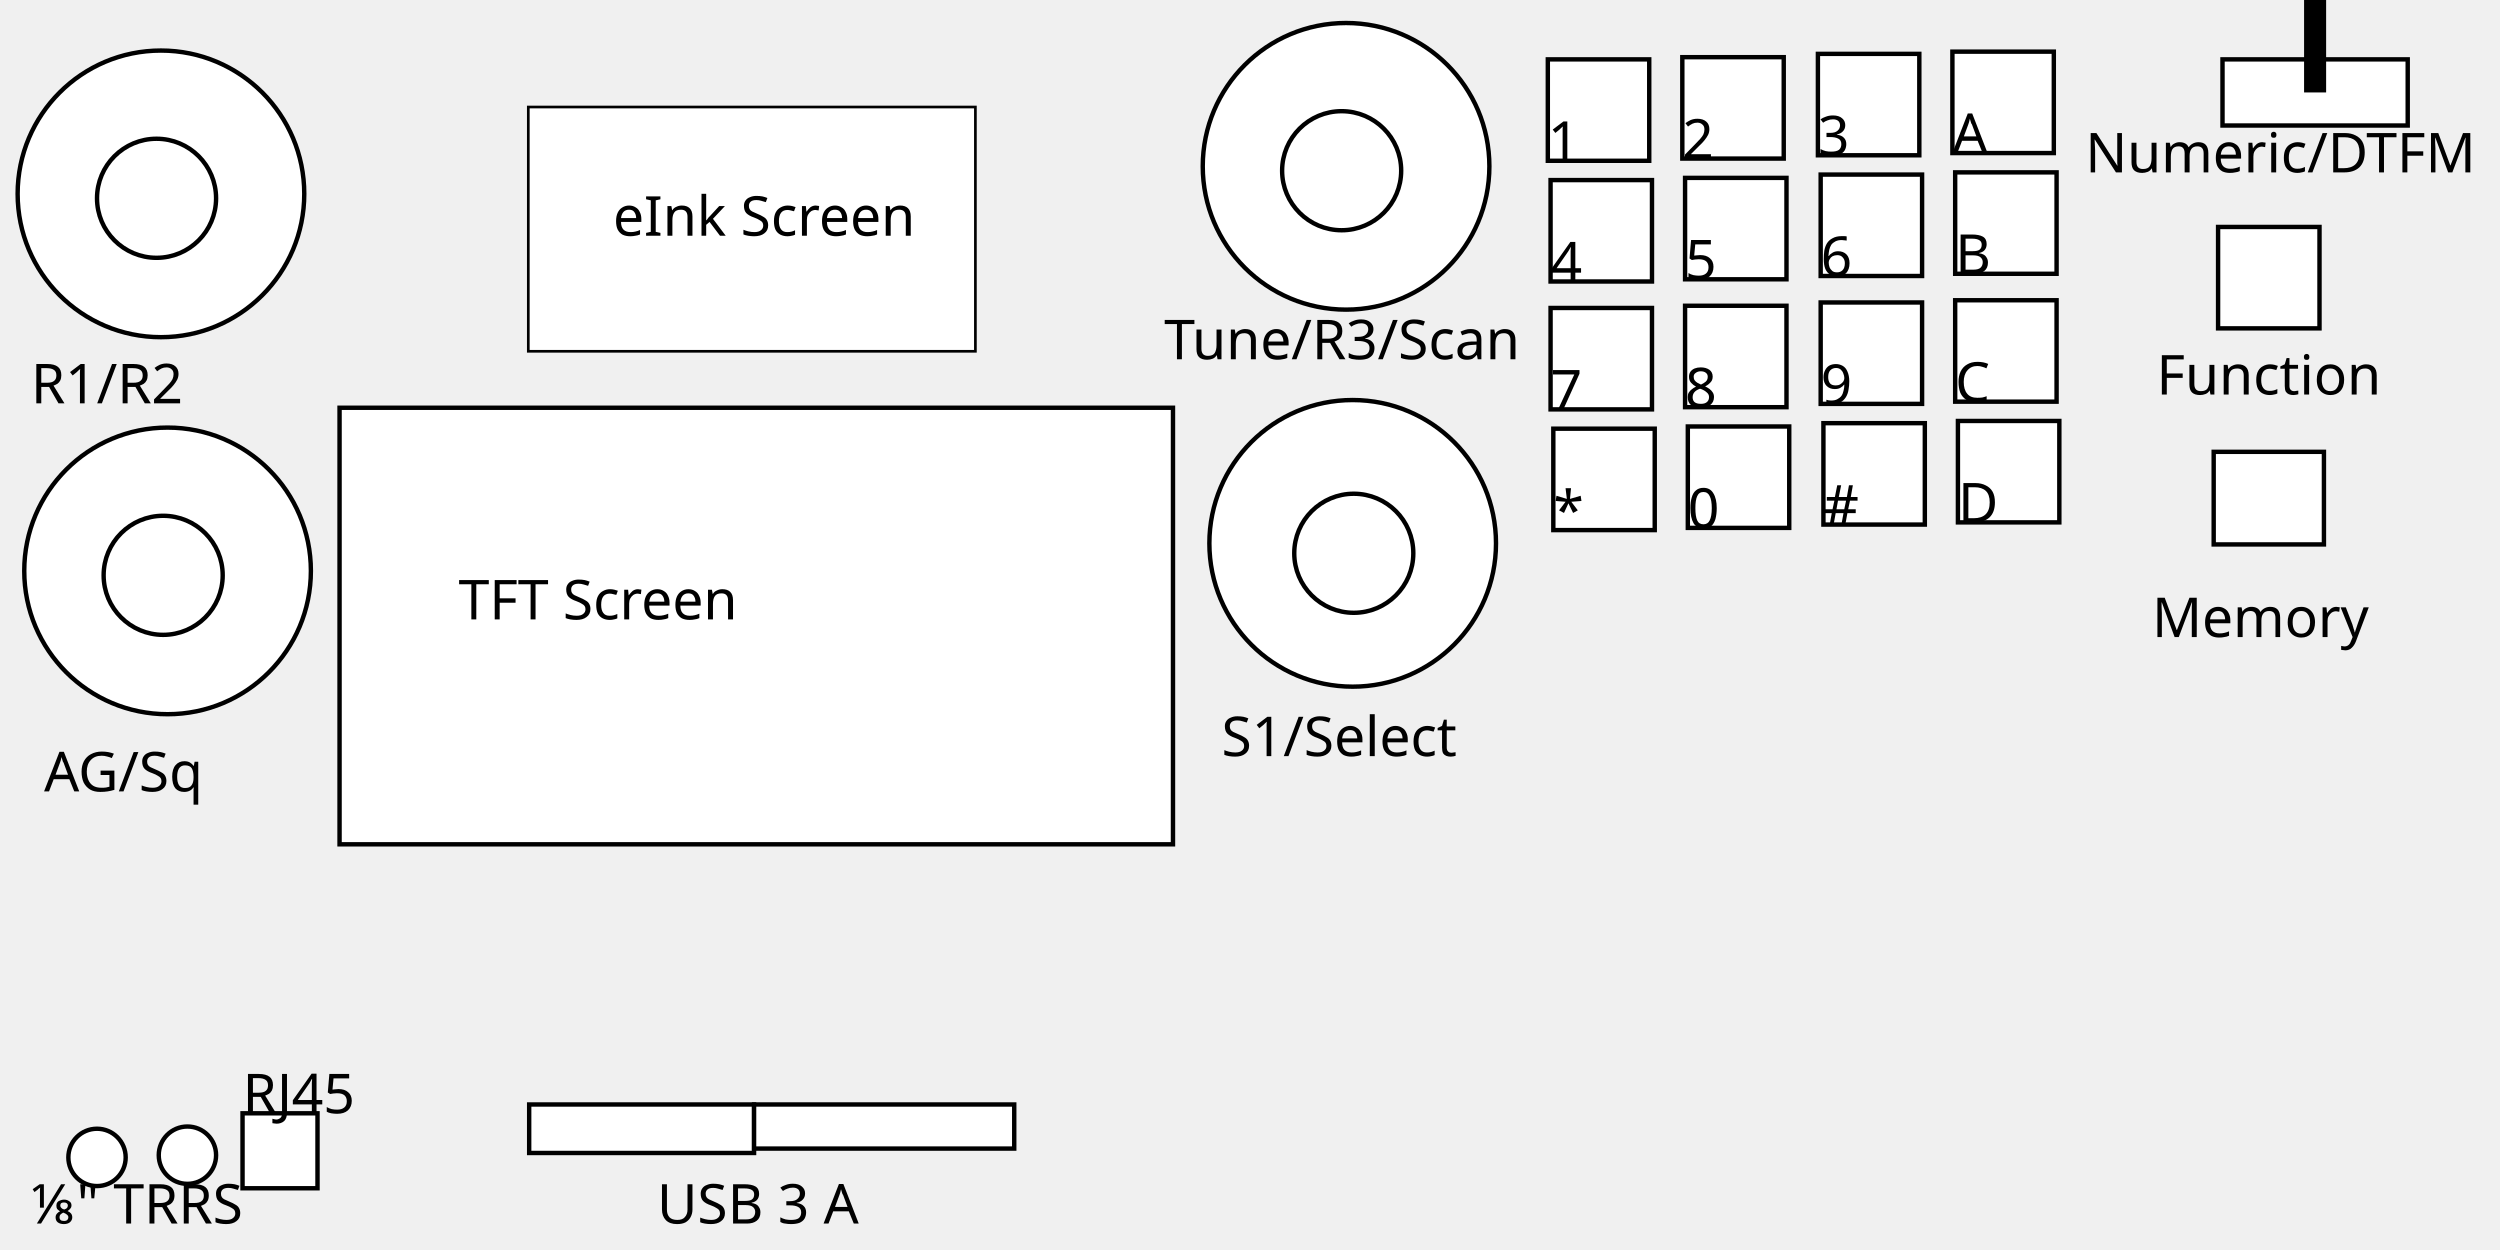
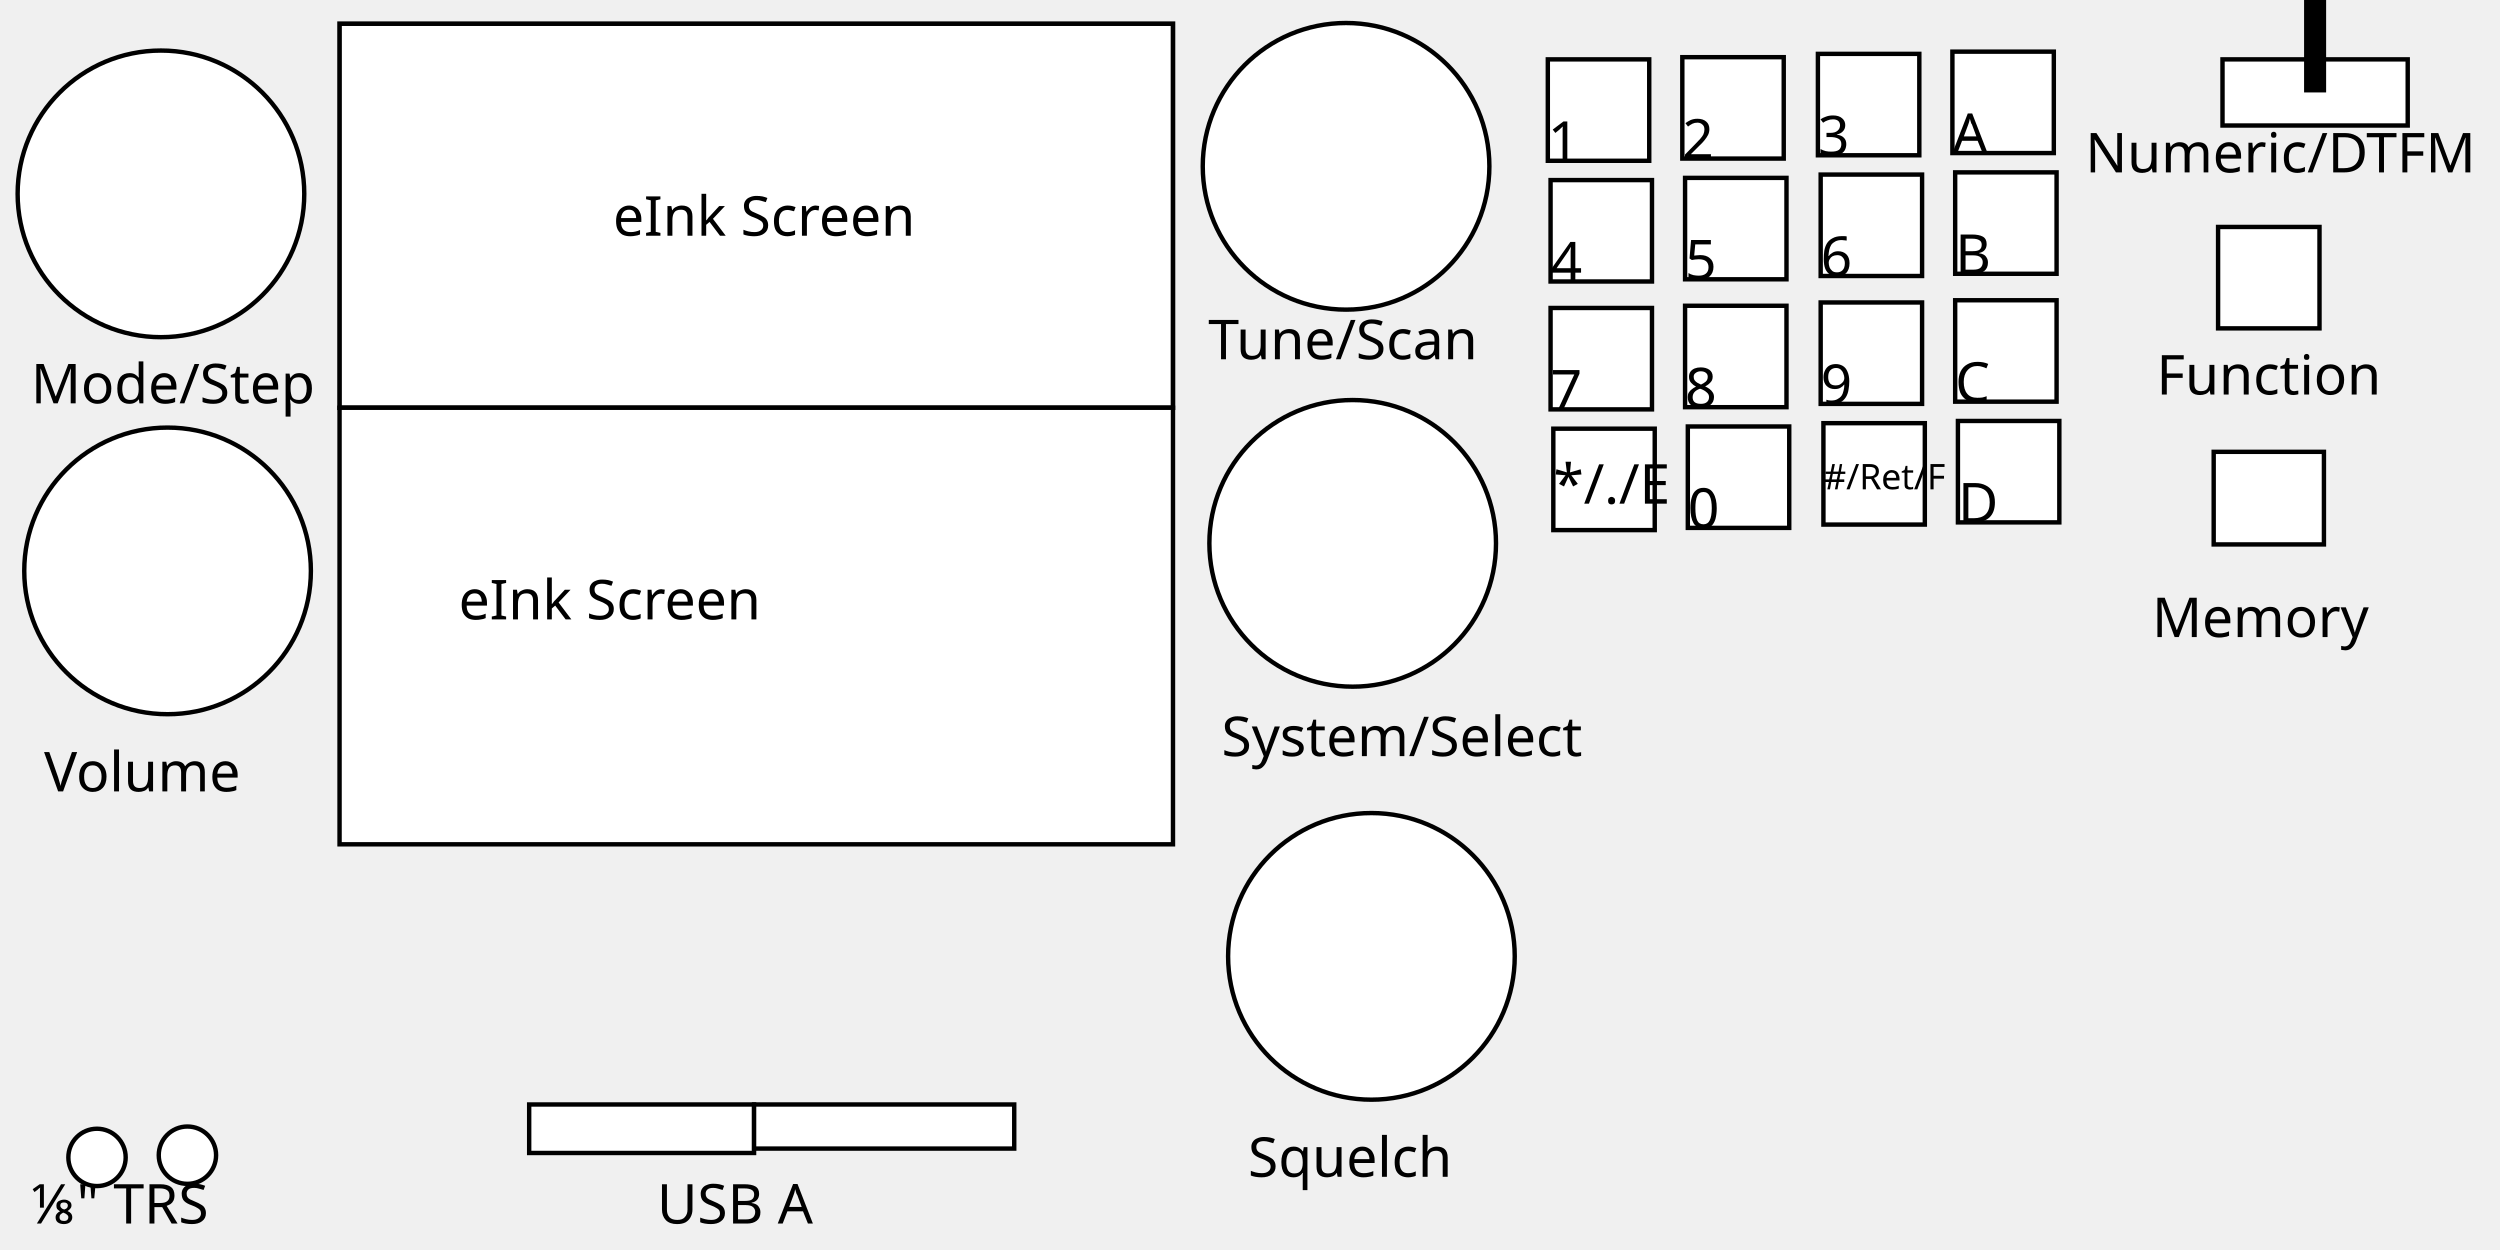
<svg xmlns="http://www.w3.org/2000/svg" width="150mm" height="75mm" viewBox="0 0 150 75" version="1.1" id="svg8">
  <defs id="defs2" />
  <g id="layer1" transform="translate(0,-222)">
    <circle style="fill:#ffffff;stroke:#000000;stroke-width:0.265;stroke-miterlimit:4;stroke-dasharray:none" id="path3716" cx="9.657" cy="233.632" r="8.599" />
-     <circle style="fill:#ffffff;stroke:#000000;stroke-width:0.265;stroke-miterlimit:4;stroke-dasharray:none" id="path3718" cx="9.393" cy="233.897" r="3.572" />
    <circle style="fill:#ffffff;stroke:#000000;stroke-width:0.265;stroke-miterlimit:4;stroke-dasharray:none" id="path3716-3" cx="10.054" cy="256.254" r="8.599" />
-     <circle style="fill:#ffffff;stroke:#000000;stroke-width:0.265;stroke-miterlimit:4;stroke-dasharray:none" id="path3718-6" cx="9.79" cy="256.519" r="3.572" />
    <circle style="fill:#ffffff;stroke:#000000;stroke-width:0.265;stroke-miterlimit:4;stroke-dasharray:none" id="path3716-7" cx="80.764" cy="231.979" r="8.599" />
-     <circle style="fill:#ffffff;stroke:#000000;stroke-width:0.265;stroke-miterlimit:4;stroke-dasharray:none" id="path3718-5" cx="80.499" cy="232.243" r="3.572" />
    <circle style="fill:#ffffff;stroke:#000000;stroke-width:0.265;stroke-miterlimit:4;stroke-dasharray:none" id="path3716-3-3" cx="81.161" cy="254.601" r="8.599" />
-     <rect style="fill:#ffffff;stroke:#000000;stroke-width:0.161;stroke-miterlimit:4;stroke-dasharray:none" id="rect4567" width="26.826" height="14.656" x="31.698" y="228.421" />
+     <rect style="fill:#ffffff;stroke:#000000;stroke-width:0.276;stroke-miterlimit:4;stroke-dasharray:none" id="rect4567" width="50.006" height="23.043" x="20.373" y="223.421" />
    <rect style="fill:#ffffff;stroke:#000000;stroke-width:0.265;stroke-miterlimit:4;stroke-dasharray:none" id="rect4569" width="50.006" height="26.194" x="20.373" y="246.465" />
    <circle style="fill:#ffffff;stroke:#000000;stroke-width:0.265;stroke-miterlimit:4;stroke-dasharray:none" id="path4573" cx="11.245" cy="291.311" r="1.72" />
    <circle style="fill:#ffffff;stroke:#000000;stroke-width:0.265;stroke-miterlimit:4;stroke-dasharray:none" id="path4573-6" cx="5.821" cy="291.444" r="1.72" />
-     <rect style="fill:#ffffff;stroke:#000000;stroke-width:0.265;stroke-miterlimit:4;stroke-dasharray:none" id="rect4595" width="4.498" height="4.498" x="14.552" y="288.798" />
    <rect style="fill:#ffffff;stroke:#000000;stroke-width:0.265;stroke-miterlimit:4;stroke-dasharray:none" id="rect4600" width="13.494" height="2.91" x="31.75" y="288.269" />
    <rect style="fill:#ffffff;stroke:#000000;stroke-width:0.265;stroke-miterlimit:4;stroke-dasharray:none" id="rect4602" width="15.61" height="2.646" x="45.244" y="288.269" />
    <rect style="fill:#ffffff;stroke:#000000;stroke-width:0.265;stroke-miterlimit:4;stroke-dasharray:none" id="rect4604" width="6.085" height="6.085" x="92.869" y="225.562" />
    <rect style="fill:#ffffff;stroke:#000000;stroke-width:0.265;stroke-miterlimit:4;stroke-dasharray:none" id="rect4604-2" width="6.085" height="6.085" x="100.939" y="225.43" />
    <rect style="fill:#ffffff;stroke:#000000;stroke-width:0.265;stroke-miterlimit:4;stroke-dasharray:none" id="rect4604-9" width="6.085" height="6.085" x="109.074" y="225.232" />
    <rect style="fill:#ffffff;stroke:#000000;stroke-width:0.265;stroke-miterlimit:4;stroke-dasharray:none" id="rect4604-2-1" width="6.085" height="6.085" x="117.144" y="225.099" />
    <rect style="fill:#ffffff;stroke:#000000;stroke-width:0.265;stroke-miterlimit:4;stroke-dasharray:none" id="rect4604-27" width="6.085" height="6.085" x="93.034" y="232.805" />
    <rect style="fill:#ffffff;stroke:#000000;stroke-width:0.265;stroke-miterlimit:4;stroke-dasharray:none" id="rect4604-2-0" width="6.085" height="6.085" x="101.104" y="232.673" />
    <rect style="fill:#ffffff;stroke:#000000;stroke-width:0.265;stroke-miterlimit:4;stroke-dasharray:none" id="rect4604-9-9" width="6.085" height="6.085" x="109.24" y="232.475" />
    <rect style="fill:#ffffff;stroke:#000000;stroke-width:0.265;stroke-miterlimit:4;stroke-dasharray:none" id="rect4604-2-1-3" width="6.085" height="6.085" x="117.31" y="232.342" />
    <rect style="fill:#ffffff;stroke:#000000;stroke-width:0.265;stroke-miterlimit:4;stroke-dasharray:none" id="rect4604-6" width="6.085" height="6.085" x="93.034" y="240.478" />
    <rect style="fill:#ffffff;stroke:#000000;stroke-width:0.265;stroke-miterlimit:4;stroke-dasharray:none" id="rect4604-2-06" width="6.085" height="6.085" x="101.104" y="240.346" />
    <rect style="fill:#ffffff;stroke:#000000;stroke-width:0.265;stroke-miterlimit:4;stroke-dasharray:none" id="rect4604-9-2" width="6.085" height="6.085" x="109.24" y="240.148" />
    <rect style="fill:#ffffff;stroke:#000000;stroke-width:0.265;stroke-miterlimit:4;stroke-dasharray:none" id="rect4604-2-1-6" width="6.085" height="6.085" x="117.31" y="240.015" />
    <rect style="fill:#ffffff;stroke:#000000;stroke-width:0.265;stroke-miterlimit:4;stroke-dasharray:none" id="rect4604-27-1" width="6.085" height="6.085" x="93.199" y="247.721" />
    <rect style="fill:#ffffff;stroke:#000000;stroke-width:0.265;stroke-miterlimit:4;stroke-dasharray:none" id="rect4604-2-0-8" width="6.085" height="6.085" x="101.269" y="247.589" />
    <rect style="fill:#ffffff;stroke:#000000;stroke-width:0.265;stroke-miterlimit:4;stroke-dasharray:none" id="rect4604-9-9-7" width="6.085" height="6.085" x="109.405" y="247.39" />
    <rect style="fill:#ffffff;stroke:#000000;stroke-width:0.265;stroke-miterlimit:4;stroke-dasharray:none" id="rect4604-2-1-3-9" width="6.085" height="6.085" x="117.475" y="247.258" />
    <rect style="fill:#ffffff;stroke:#000000;stroke-width:0.265;stroke-miterlimit:4;stroke-dasharray:none" id="rect4699" width="11.113" height="3.969" x="133.35" y="225.562" />
    <rect style="fill:#000000;stroke:#000000;stroke-width:0.265;stroke-miterlimit:4;stroke-dasharray:none" id="rect4704" width="1.058" height="6.879" x="138.377" y="220.535" />
    <text xml:space="preserve" style="font-style:normal;font-weight:normal;font-size:3.307px;line-height:125%;font-family:sans-serif;letter-spacing:0px;word-spacing:0px;fill:#000000;fill-opacity:1;stroke:none;stroke-width:0.265px;stroke-linecap:butt;stroke-linejoin:miter;stroke-opacity:1" x="1.852" y="246.2" id="text4708">
-       <tspan id="tspan4706" x="1.852" y="246.2" style="stroke-width:0.265px">R1/R2</tspan>
+       <tspan id="tspan4706" x="1.852" y="246.2" style="stroke-width:0.265px">Mode/Step</tspan>
    </text>
    <text xml:space="preserve" style="font-style:normal;font-weight:normal;font-size:3.307px;line-height:125%;font-family:sans-serif;letter-spacing:0px;word-spacing:0px;fill:#000000;fill-opacity:1;stroke:none;stroke-width:0.265px;stroke-linecap:butt;stroke-linejoin:miter;stroke-opacity:1" x="2.646" y="269.483" id="text4712">
-       <tspan id="tspan4710" x="2.646" y="269.483" style="stroke-width:0.265px">AG/Sq</tspan>
+       <tspan id="tspan4710" x="2.646" y="269.483" style="stroke-width:0.265px">Volume</tspan>
    </text>
-     <text xml:space="preserve" style="font-style:normal;font-weight:normal;font-size:3.307px;line-height:125%;font-family:sans-serif;letter-spacing:0px;word-spacing:0px;fill:#000000;fill-opacity:1;stroke:none;stroke-width:0.265px;stroke-linecap:butt;stroke-linejoin:miter;stroke-opacity:1" x="69.85" y="243.554" id="text4716">
-       <tspan id="tspan4714" x="69.85" y="243.554" style="stroke-width:0.265px">Tune/R3/Scan</tspan>
+     <text xml:space="preserve" style="font-style:normal;font-weight:normal;font-size:3.307px;line-height:125%;font-family:sans-serif;letter-spacing:0px;word-spacing:0px;fill:#000000;fill-opacity:1;stroke:none;stroke-width:0.265px;stroke-linecap:butt;stroke-linejoin:miter;stroke-opacity:1" x="72.496" y="243.554" id="text4716">
+       <tspan id="tspan4714" x="72.496" y="243.554" style="stroke-width:0.265px">Tune/Scan</tspan>
    </text>
    <text xml:space="preserve" style="font-style:normal;font-weight:normal;font-size:3.307px;line-height:125%;font-family:sans-serif;letter-spacing:0px;word-spacing:0px;fill:#000000;fill-opacity:1;stroke:none;stroke-width:0.265px;stroke-linecap:butt;stroke-linejoin:miter;stroke-opacity:1" x="73.29" y="267.367" id="text4720">
-       <tspan x="73.29" y="267.367" style="stroke-width:0.265px" id="tspan4825">S1/Select</tspan>
+       <tspan x="73.29" y="267.367" style="stroke-width:0.265px" id="tspan4825">System/Select</tspan>
    </text>
    <text xml:space="preserve" style="font-style:normal;font-weight:normal;font-size:3.307px;line-height:125%;font-family:sans-serif;letter-spacing:0px;word-spacing:0px;fill:#000000;fill-opacity:1;stroke:none;stroke-width:0.265px;stroke-linecap:butt;stroke-linejoin:miter;stroke-opacity:1" x="92.869" y="231.648" id="text4724">
      <tspan id="tspan4722" x="92.869" y="231.648" style="stroke-width:0.265px">1</tspan>
    </text>
    <text xml:space="preserve" style="font-style:normal;font-weight:normal;font-size:3.307px;line-height:125%;font-family:sans-serif;letter-spacing:0px;word-spacing:0px;fill:#000000;fill-opacity:1;stroke:none;stroke-width:0.265px;stroke-linecap:butt;stroke-linejoin:miter;stroke-opacity:1" x="100.939" y="231.516" id="text4728">
      <tspan id="tspan4726" x="100.939" y="231.516" style="stroke-width:0.265px">2</tspan>
    </text>
    <text xml:space="preserve" style="font-style:normal;font-weight:normal;font-size:3.307px;line-height:125%;font-family:sans-serif;letter-spacing:0px;word-spacing:0px;fill:#000000;fill-opacity:1;stroke:none;stroke-width:0.265px;stroke-linecap:butt;stroke-linejoin:miter;stroke-opacity:1" x="109.074" y="231.317" id="text4732">
      <tspan id="tspan4730" x="109.074" y="231.317" style="stroke-width:0.265px">3</tspan>
    </text>
    <text xml:space="preserve" style="font-style:normal;font-weight:normal;font-size:3.307px;line-height:125%;font-family:sans-serif;letter-spacing:0px;word-spacing:0px;fill:#000000;fill-opacity:1;stroke:none;stroke-width:0.265px;stroke-linecap:butt;stroke-linejoin:miter;stroke-opacity:1" x="123.23" y="231.185" id="text4736">
      <tspan id="tspan4734" x="123.23" y="234.111" style="stroke-width:0.265px" />
    </text>
    <text xml:space="preserve" style="font-style:normal;font-weight:normal;font-size:3.307px;line-height:125%;font-family:sans-serif;letter-spacing:0px;word-spacing:0px;fill:#000000;fill-opacity:1;stroke:none;stroke-width:0.265px;stroke-linecap:butt;stroke-linejoin:miter;stroke-opacity:1" x="117.144" y="231.185" id="text4740">
      <tspan id="tspan4738" x="117.144" y="231.185" style="stroke-width:0.265px">A</tspan>
    </text>
    <text xml:space="preserve" style="font-style:normal;font-weight:normal;font-size:3.307px;line-height:125%;font-family:sans-serif;letter-spacing:0px;word-spacing:0px;fill:#000000;fill-opacity:1;stroke:none;stroke-width:0.265px;stroke-linecap:butt;stroke-linejoin:miter;stroke-opacity:1" x="93.034" y="238.891" id="text4744">
      <tspan id="tspan4742" x="93.034" y="238.891" style="stroke-width:0.265px">4</tspan>
    </text>
    <text xml:space="preserve" style="font-style:normal;font-weight:normal;font-size:3.307px;line-height:125%;font-family:sans-serif;letter-spacing:0px;word-spacing:0px;fill:#000000;fill-opacity:1;stroke:none;stroke-width:0.265px;stroke-linecap:butt;stroke-linejoin:miter;stroke-opacity:1" x="101.104" y="238.759" id="text4748">
      <tspan id="tspan4746" x="101.104" y="238.759" style="stroke-width:0.265px">5</tspan>
    </text>
    <text xml:space="preserve" style="font-style:normal;font-weight:normal;font-size:3.307px;line-height:125%;font-family:sans-serif;letter-spacing:0px;word-spacing:0px;fill:#000000;fill-opacity:1;stroke:none;stroke-width:0.265px;stroke-linecap:butt;stroke-linejoin:miter;stroke-opacity:1" x="109.24" y="238.56" id="text4752">
      <tspan id="tspan4750" x="109.24" y="238.56" style="stroke-width:0.265px">6</tspan>
    </text>
    <text xml:space="preserve" style="font-style:normal;font-weight:normal;font-size:3.307px;line-height:125%;font-family:sans-serif;letter-spacing:0px;word-spacing:0px;fill:#000000;fill-opacity:1;stroke:none;stroke-width:0.265px;stroke-linecap:butt;stroke-linejoin:miter;stroke-opacity:1" x="93.034" y="246.564" id="text4756">
      <tspan id="tspan4754" x="93.034" y="246.564" style="stroke-width:0.265px">7</tspan>
    </text>
    <text xml:space="preserve" style="font-style:normal;font-weight:normal;font-size:3.307px;line-height:125%;font-family:sans-serif;letter-spacing:0px;word-spacing:0px;fill:#000000;fill-opacity:1;stroke:none;stroke-width:0.265px;stroke-linecap:butt;stroke-linejoin:miter;stroke-opacity:1" x="101.104" y="246.432" id="text4760">
      <tspan id="tspan4758" x="101.104" y="246.432" style="stroke-width:0.265px">8</tspan>
    </text>
    <text xml:space="preserve" style="font-style:normal;font-weight:normal;font-size:3.307px;line-height:125%;font-family:sans-serif;letter-spacing:0px;word-spacing:0px;fill:#000000;fill-opacity:1;stroke:none;stroke-width:0.265px;stroke-linecap:butt;stroke-linejoin:miter;stroke-opacity:1" x="109.24" y="246.233" id="text4764">
      <tspan id="tspan4762" x="109.24" y="246.233" style="stroke-width:0.265px">9</tspan>
    </text>
-     <text xml:space="preserve" style="font-style:normal;font-weight:normal;font-size:3.307px;line-height:125%;font-family:sans-serif;letter-spacing:0px;word-spacing:0px;fill:#000000;fill-opacity:1;stroke:none;stroke-width:0.265px;stroke-linecap:butt;stroke-linejoin:miter;stroke-opacity:1" x="93.199" y="253.807" id="text4768">
-       <tspan id="tspan4766" x="93.199" y="253.807" style="stroke-width:0.265px">*</tspan>
+     <text xml:space="preserve" style="font-style:normal;font-weight:normal;font-size:3.307px;line-height:125%;font-family:sans-serif;letter-spacing:0px;word-spacing:0px;fill:#000000;fill-opacity:1;stroke:none;stroke-width:0.265px;stroke-linecap:butt;stroke-linejoin:miter;stroke-opacity:1" x="93.199" y="252.219" id="text4768">
+       <tspan id="tspan4766" x="93.199" y="252.219" style="stroke-width:0.265px">*/./E</tspan>
    </text>
    <text xml:space="preserve" style="font-style:normal;font-weight:normal;font-size:3.307px;line-height:125%;font-family:sans-serif;letter-spacing:0px;word-spacing:0px;fill:#000000;fill-opacity:1;stroke:none;stroke-width:0.265px;stroke-linecap:butt;stroke-linejoin:miter;stroke-opacity:1" x="101.269" y="253.674" id="text4772">
      <tspan id="tspan4770" x="101.269" y="253.674" style="stroke-width:0.265px">0</tspan>
    </text>
-     <text xml:space="preserve" style="font-style:normal;font-weight:normal;font-size:3.307px;line-height:125%;font-family:sans-serif;letter-spacing:0px;word-spacing:0px;fill:#000000;fill-opacity:1;stroke:none;stroke-width:0.265px;stroke-linecap:butt;stroke-linejoin:miter;stroke-opacity:1" x="109.405" y="253.476" id="text4776">
-       <tspan id="tspan4774" x="109.405" y="253.476" style="stroke-width:0.265px">#</tspan>
+     <text xml:space="preserve" style="font-style:normal;font-weight:normal;font-size:3.307px;line-height:125%;font-family:sans-serif;letter-spacing:0px;word-spacing:0px;fill:#000000;fill-opacity:1;stroke:none;stroke-width:0.265px;stroke-linecap:butt;stroke-linejoin:miter;stroke-opacity:1" x="109.405" y="251.359" id="text4776">
+       <tspan id="tspan4774" x="109.405" y="251.359" style="font-size:2.117px;stroke-width:0.265px">#/Ret/F</tspan>
    </text>
    <text xml:space="preserve" style="font-style:normal;font-weight:normal;font-size:3.307px;line-height:125%;font-family:sans-serif;letter-spacing:0px;word-spacing:0px;fill:#000000;fill-opacity:1;stroke:none;stroke-width:0.265px;stroke-linecap:butt;stroke-linejoin:miter;stroke-opacity:1" x="117.31" y="238.428" id="text4780">
      <tspan id="tspan4778" x="117.31" y="238.428" style="stroke-width:0.265px">B</tspan>
    </text>
    <text xml:space="preserve" style="font-style:normal;font-weight:normal;font-size:3.307px;line-height:125%;font-family:sans-serif;letter-spacing:0px;word-spacing:0px;fill:#000000;fill-opacity:1;stroke:none;stroke-width:0.265px;stroke-linecap:butt;stroke-linejoin:miter;stroke-opacity:1" x="117.31" y="246.101" id="text4784">
      <tspan id="tspan4782" x="117.31" y="246.101" style="stroke-width:0.265px">C</tspan>
    </text>
    <text xml:space="preserve" style="font-style:normal;font-weight:normal;font-size:3.307px;line-height:125%;font-family:sans-serif;letter-spacing:0px;word-spacing:0px;fill:#000000;fill-opacity:1;stroke:none;stroke-width:0.265px;stroke-linecap:butt;stroke-linejoin:miter;stroke-opacity:1" x="117.475" y="253.344" id="text4788">
      <tspan id="tspan4786" x="117.475" y="253.344" style="stroke-width:0.265px">D</tspan>
    </text>
    <text xml:space="preserve" style="font-style:normal;font-weight:normal;font-size:3.307px;line-height:125%;font-family:sans-serif;letter-spacing:0px;word-spacing:0px;fill:#000000;fill-opacity:1;stroke:none;stroke-width:0.265px;stroke-linecap:butt;stroke-linejoin:miter;stroke-opacity:1" x="123.395" y="232.342" id="text4811">
      <tspan id="tspan4809" x="123.395" y="232.342" style="stroke-width:0.265px">  Numeric/DTFM</tspan>
    </text>
    <rect style="fill:#ffffff;stroke:#000000;stroke-width:0.265;stroke-miterlimit:4;stroke-dasharray:none" id="rect4813" width="6.085" height="6.085" x="133.085" y="235.617" />
    <text xml:space="preserve" style="font-style:normal;font-weight:normal;font-size:3.307px;line-height:125%;font-family:sans-serif;letter-spacing:0px;word-spacing:0px;fill:#000000;fill-opacity:1;stroke:none;stroke-width:0.265px;stroke-linecap:butt;stroke-linejoin:miter;stroke-opacity:1" x="129.381" y="245.671" id="text4817">
      <tspan id="tspan4815" x="129.381" y="245.671" style="stroke-width:0.265px">Function</tspan>
    </text>
    <rect style="fill:#ffffff;stroke:#000000;stroke-width:0.265;stroke-miterlimit:4;stroke-dasharray:none" id="rect4819" width="6.615" height="5.556" x="132.821" y="249.11" />
    <text xml:space="preserve" style="font-style:normal;font-weight:normal;font-size:3.307px;line-height:125%;font-family:sans-serif;letter-spacing:0px;word-spacing:0px;fill:#000000;fill-opacity:1;stroke:none;stroke-width:0.265px;stroke-linecap:butt;stroke-linejoin:miter;stroke-opacity:1" x="129.117" y="260.223" id="text4823">
      <tspan id="tspan4821" x="129.117" y="260.223" style="stroke-width:0.265px">Memory</tspan>
    </text>
    <text xml:space="preserve" style="font-style:normal;font-weight:normal;font-size:3.307px;line-height:125%;font-family:sans-serif;letter-spacing:0px;word-spacing:0px;fill:#000000;fill-opacity:1;stroke:none;stroke-width:0.265px;stroke-linecap:butt;stroke-linejoin:miter;stroke-opacity:1" x="36.777" y="236.146" id="text4831">
      <tspan id="tspan4829" x="36.777" y="236.146" style="stroke-width:0.265px">eInk Screen</tspan>
    </text>
    <text xml:space="preserve" style="font-style:normal;font-weight:normal;font-size:3.307px;line-height:125%;font-family:sans-serif;letter-spacing:0px;word-spacing:0px;fill:#000000;fill-opacity:1;stroke:none;stroke-width:0.265px;stroke-linecap:butt;stroke-linejoin:miter;stroke-opacity:1" x="27.517" y="259.165" id="text4835">
-       <tspan id="tspan4833" x="27.517" y="259.165" style="stroke-width:0.265px">TFT Screen</tspan>
+       <tspan id="tspan4833" x="27.517" y="259.165" style="stroke-width:0.265px">eInk Screen</tspan>
    </text>
    <text xml:space="preserve" style="font-style:normal;font-weight:normal;font-size:3.307px;line-height:125%;font-family:sans-serif;letter-spacing:0px;word-spacing:0px;fill:#000000;fill-opacity:1;stroke:none;stroke-width:0.265px;stroke-linecap:butt;stroke-linejoin:miter;stroke-opacity:1" x="39.423" y="295.413" id="text4839">
-       <tspan id="tspan4837" x="39.423" y="295.413" style="stroke-width:0.265px">USB 3 A</tspan>
+       <tspan x="39.423" y="295.413" style="stroke-width:0.265px" id="tspan129">USB A</tspan>
    </text>
    <text xml:space="preserve" style="font-style:normal;font-weight:normal;font-size:3.307px;line-height:125%;font-family:sans-serif;letter-spacing:0px;word-spacing:0px;fill:#000000;fill-opacity:1;stroke:none;stroke-width:0.265px;stroke-linecap:butt;stroke-linejoin:miter;stroke-opacity:1" x="1.852" y="295.413" id="text4843">
-       <tspan id="tspan4841" x="1.852" y="295.413" style="stroke-width:0.265px">⅛" TRRS</tspan>
+       <tspan id="tspan4841" x="1.852" y="295.413" style="stroke-width:0.265px">⅛" TRS</tspan>
    </text>
-     <text xml:space="preserve" style="font-style:normal;font-weight:normal;font-size:3.307px;line-height:125%;font-family:sans-serif;letter-spacing:0px;word-spacing:0px;fill:#000000;fill-opacity:1;stroke:none;stroke-width:0.265px;stroke-linecap:butt;stroke-linejoin:miter;stroke-opacity:1" x="14.552" y="288.798" id="text4847">
-       <tspan id="tspan4845" x="14.552" y="288.798" style="stroke-width:0.265px">RJ45</tspan>
+     <circle style="fill:#ffffff;stroke:#000000;stroke-width:0.265;stroke-miterlimit:4;stroke-dasharray:none" id="path3716-3-36" cx="82.285" cy="279.382" r="8.599" />
+     <text xml:space="preserve" style="font-style:normal;font-weight:normal;font-size:3.307px;line-height:125%;font-family:sans-serif;letter-spacing:0px;word-spacing:0px;fill:#000000;fill-opacity:1;stroke:none;stroke-width:0.265px;stroke-linecap:butt;stroke-linejoin:miter;stroke-opacity:1" x="74.877" y="292.611" id="text4712-7">
+       <tspan id="tspan4710-5" x="74.877" y="292.611" style="stroke-width:0.265px">Squelch</tspan>
    </text>
-     <circle style="fill:#ffffff;stroke:#000000;stroke-width:0.265;stroke-miterlimit:4;stroke-dasharray:none" id="path3718-5-3" cx="81.227" cy="255.196" r="3.572" />
  </g>
</svg>
